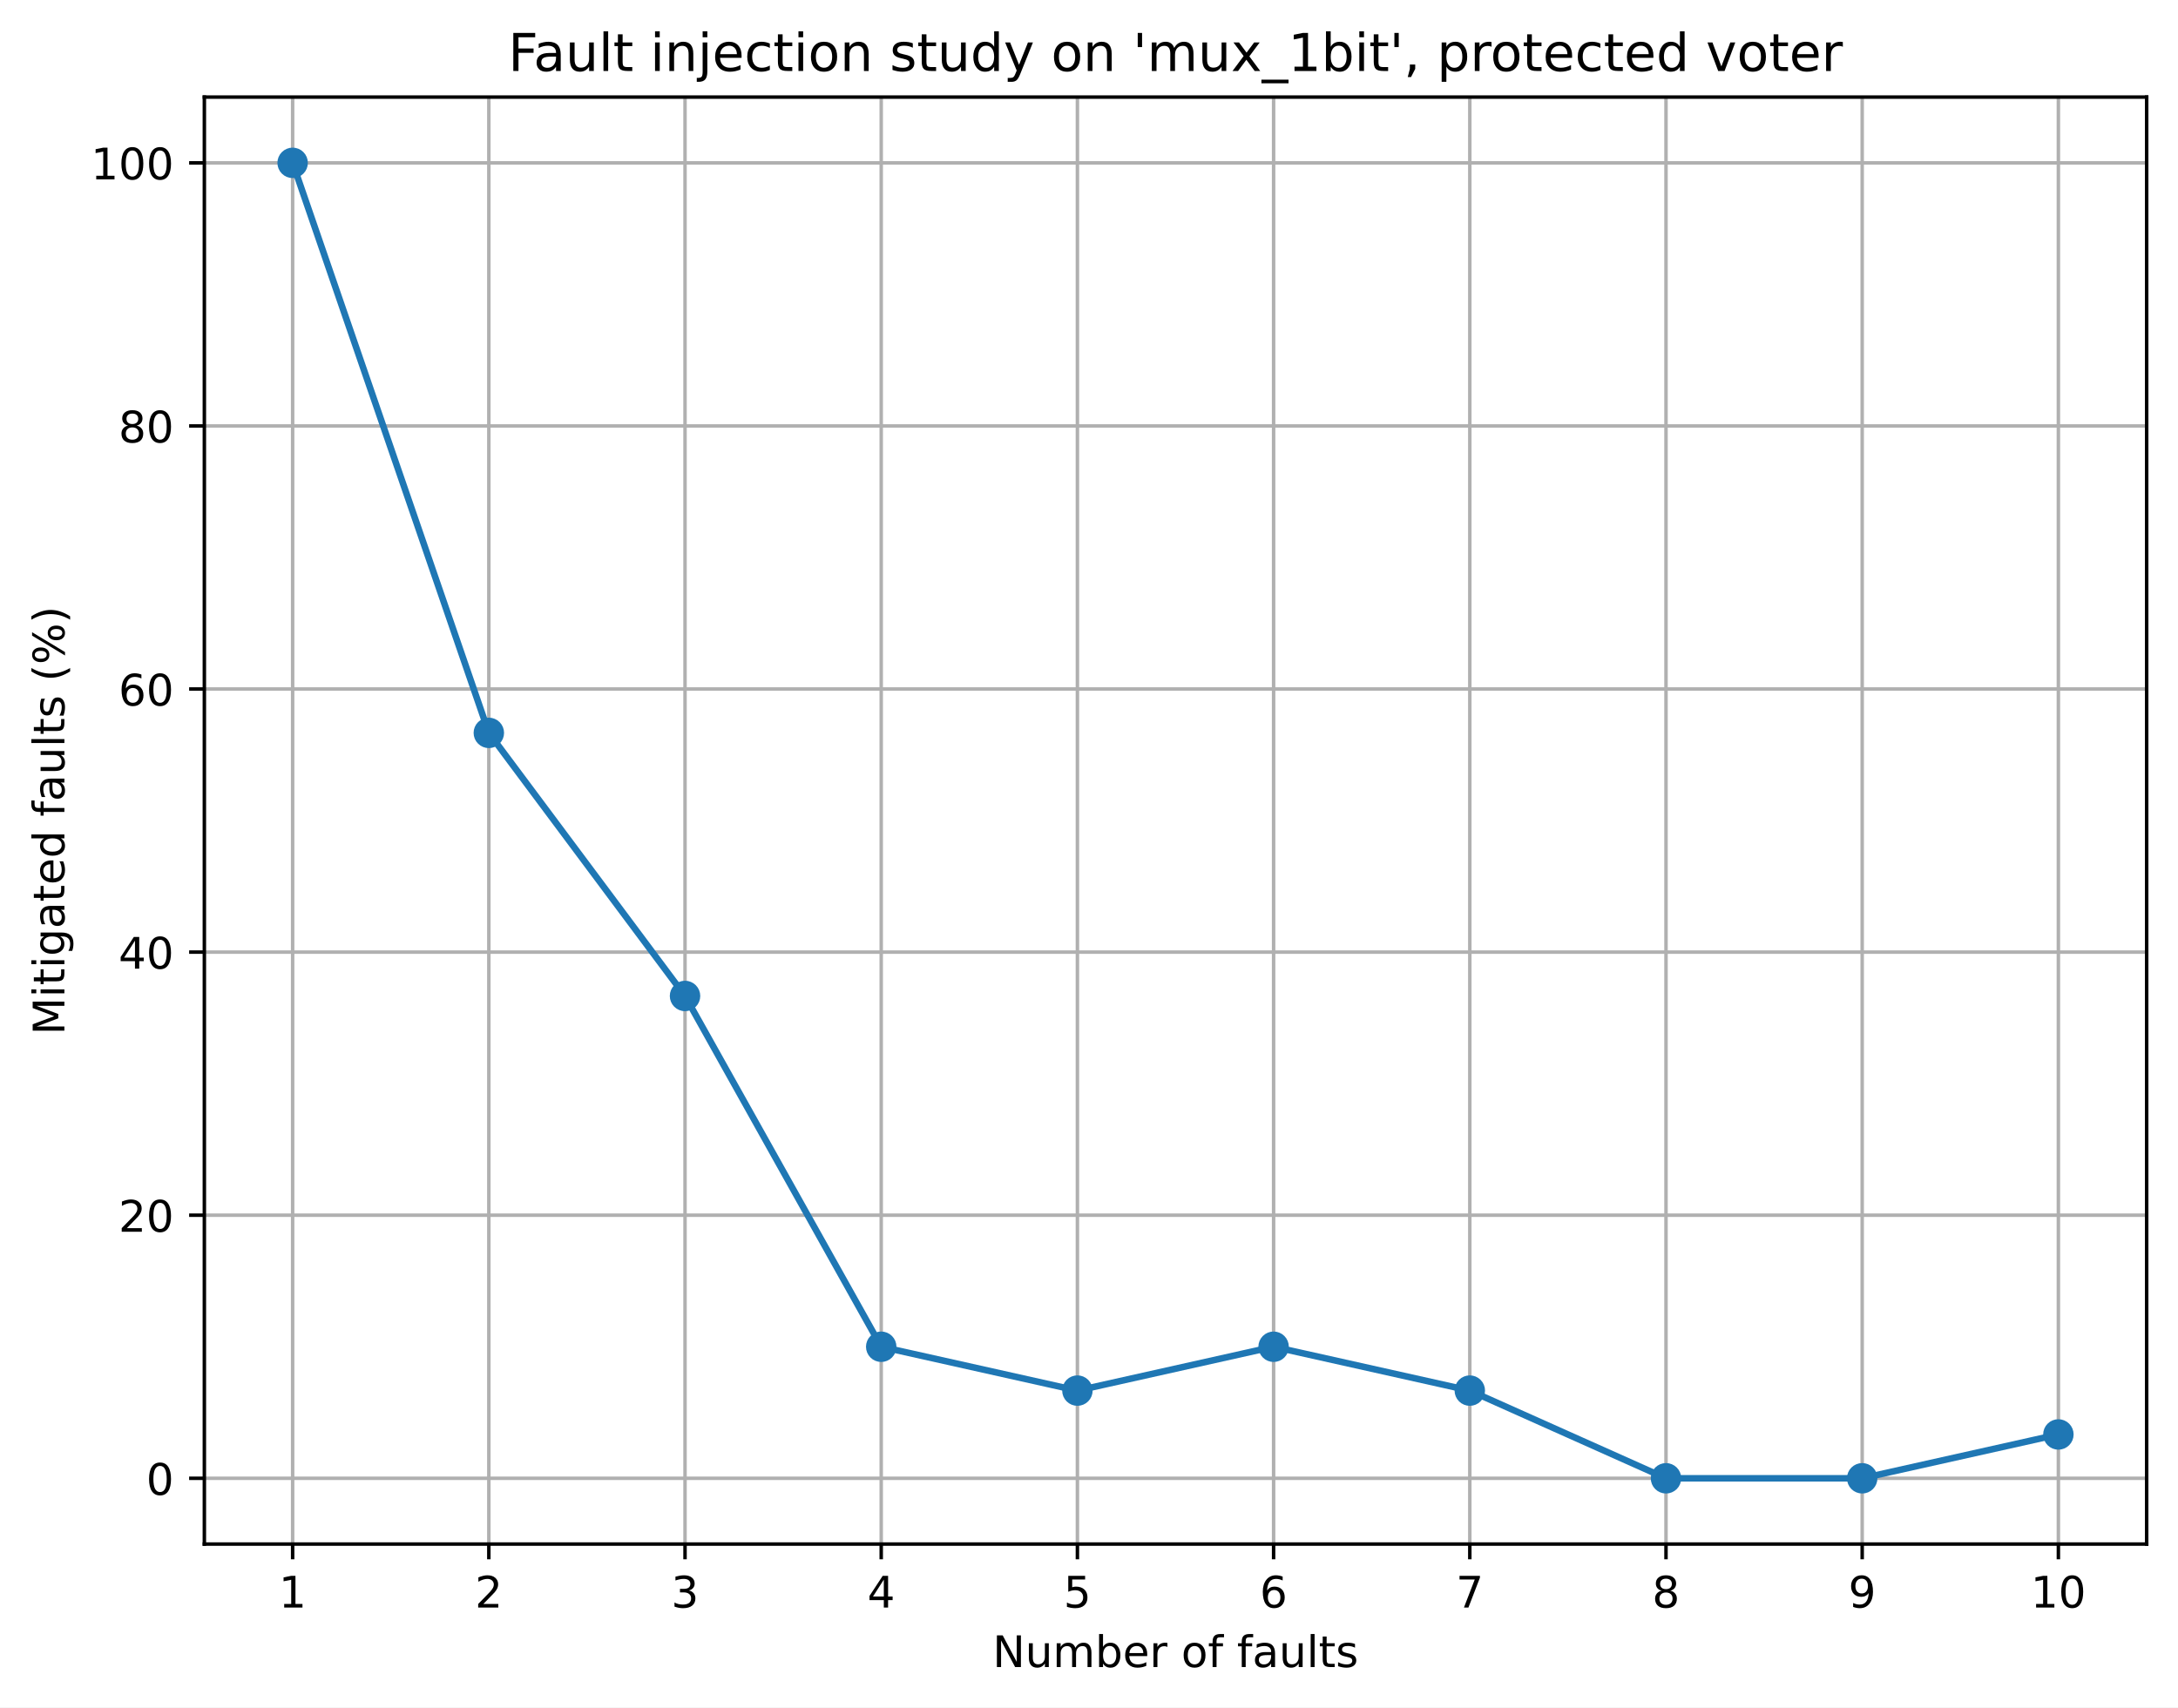
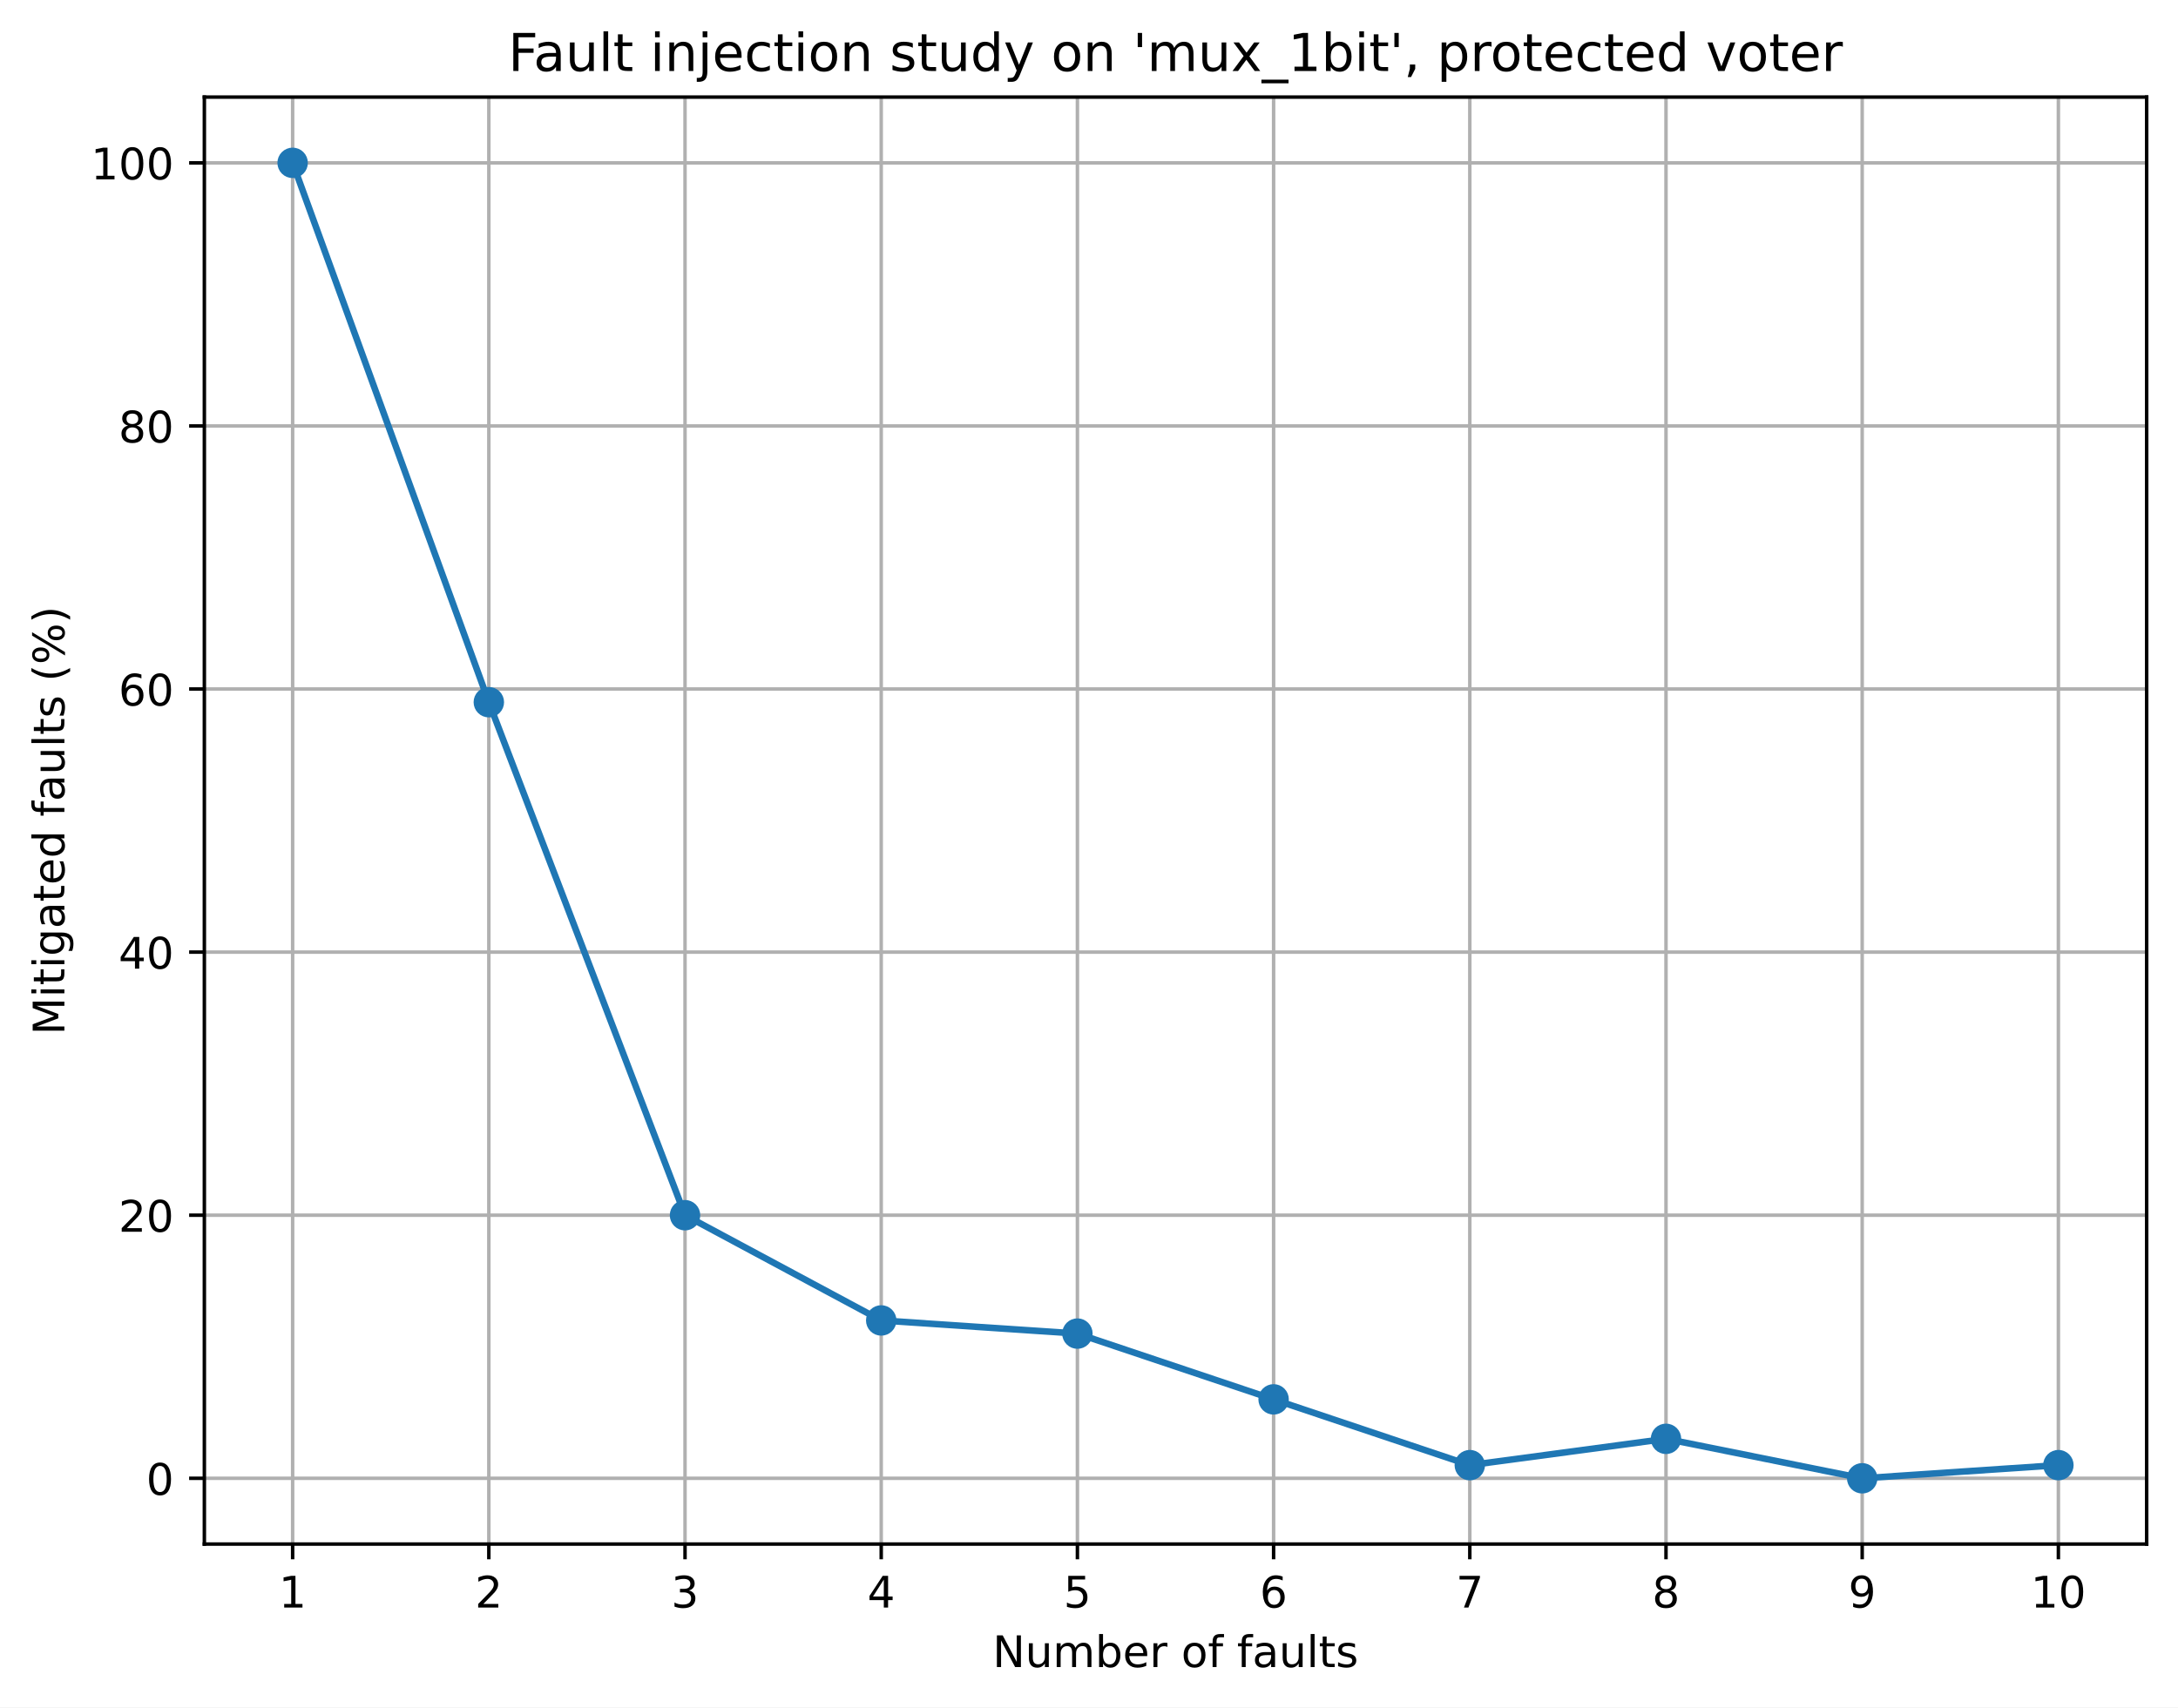
<svg xmlns="http://www.w3.org/2000/svg" xmlns:xlink="http://www.w3.org/1999/xlink" width="500.566pt" height="392.514pt" viewBox="0 0 500.566 392.514" version="1.1">
  <defs>
    <style type="text/css">*{stroke-linejoin: round; stroke-linecap: butt}</style>
  </defs>
  <g id="figure_1">
    <g id="patch_1">
      <path d="M 0 392.514  L 500.566 392.514  L 500.566 0  L 0 0  z " style="fill: #ffffff" />
    </g>
    <g id="axes_1">
      <g id="patch_2">
        <path d="M 46.966 354.958  L 493.366 354.958  L 493.366 22.318  L 46.966 22.318  z " style="fill: #ffffff" />
      </g>
      <g id="matplotlib.axis_1">
        <g id="xtick_1">
          <g id="line2d_1">
-             <path d="M 67.257 354.958  L 67.257 22.318  " clip-path="url(#p469775ec84)" style="fill: none; stroke: #b0b0b0; stroke-width: 0.8; stroke-linecap: square" />
+             <path d="M 67.257 354.958  L 67.257 22.318  " clip-path="url(#p7117db42a0)" style="fill: none; stroke: #b0b0b0; stroke-width: 0.8; stroke-linecap: square" />
          </g>
          <g id="line2d_2">
            <defs>
-               <path id="meea6e835ab" d="M 0 0  L 0 3.5  " style="stroke: #000000; stroke-width: 0.8" />
+               <path id="m39e5d34ce4" d="M 0 0  L 0 3.5  " style="stroke: #000000; stroke-width: 0.8" />
            </defs>
            <g>
-               <use xlink:href="#meea6e835ab" x="67.257" y="354.958" style="stroke: #000000; stroke-width: 0.8" />
+               <use xlink:href="#m39e5d34ce4" x="67.257" y="354.958" style="stroke: #000000; stroke-width: 0.8" />
            </g>
          </g>
          <g id="text_1">
            <g transform="translate(64.07528 369.5566) scale(0.1 -0.1)">
              <defs>
                <path id="DejaVuSans-31" d="M 794 531  L 1825 531  L 1825 4091  L 703 3866  L 703 4441  L 1819 4666  L 2450 4666  L 2450 531  L 3481 531  L 3481 0  L 794 0  L 794 531  z " transform="scale(0.015625)" />
              </defs>
              <use xlink:href="#DejaVuSans-31" />
            </g>
          </g>
        </g>
        <g id="xtick_2">
          <g id="line2d_3">
-             <path d="M 112.347 354.958  L 112.347 22.318  " clip-path="url(#p469775ec84)" style="fill: none; stroke: #b0b0b0; stroke-width: 0.8; stroke-linecap: square" />
+             <path d="M 112.347 354.958  L 112.347 22.318  " clip-path="url(#p7117db42a0)" style="fill: none; stroke: #b0b0b0; stroke-width: 0.8; stroke-linecap: square" />
          </g>
          <g id="line2d_4">
            <g>
-               <use xlink:href="#meea6e835ab" x="112.347" y="354.958" style="stroke: #000000; stroke-width: 0.8" />
+               <use xlink:href="#m39e5d34ce4" x="112.347" y="354.958" style="stroke: #000000; stroke-width: 0.8" />
            </g>
          </g>
          <g id="text_2">
            <g transform="translate(109.1662 369.5566) scale(0.1 -0.1)">
              <defs>
                <path id="DejaVuSans-32" d="M 1228 531  L 3431 531  L 3431 0  L 469 0  L 469 531  Q 828 903 1448 1529  Q 2069 2156 2228 2338  Q 2531 2678 2651 2914  Q 2772 3150 2772 3378  Q 2772 3750 2511 3984  Q 2250 4219 1831 4219  Q 1534 4219 1204 4116  Q 875 4013 500 3803  L 500 4441  Q 881 4594 1212 4672  Q 1544 4750 1819 4750  Q 2544 4750 2975 4387  Q 3406 4025 3406 3419  Q 3406 3131 3298 2873  Q 3191 2616 2906 2266  Q 2828 2175 2409 1742  Q 1991 1309 1228 531  z " transform="scale(0.015625)" />
              </defs>
              <use xlink:href="#DejaVuSans-32" />
            </g>
          </g>
        </g>
        <g id="xtick_3">
          <g id="line2d_5">
-             <path d="M 157.438 354.958  L 157.438 22.318  " clip-path="url(#p469775ec84)" style="fill: none; stroke: #b0b0b0; stroke-width: 0.8; stroke-linecap: square" />
+             <path d="M 157.438 354.958  L 157.438 22.318  " clip-path="url(#p7117db42a0)" style="fill: none; stroke: #b0b0b0; stroke-width: 0.8; stroke-linecap: square" />
          </g>
          <g id="line2d_6">
            <g>
-               <use xlink:href="#meea6e835ab" x="157.438" y="354.958" style="stroke: #000000; stroke-width: 0.8" />
+               <use xlink:href="#m39e5d34ce4" x="157.438" y="354.958" style="stroke: #000000; stroke-width: 0.8" />
            </g>
          </g>
          <g id="text_3">
            <g transform="translate(154.2571 369.5566) scale(0.1 -0.1)">
              <defs>
                <path id="DejaVuSans-33" d="M 2597 2516  Q 3050 2419 3304 2112  Q 3559 1806 3559 1356  Q 3559 666 3084 287  Q 2609 -91 1734 -91  Q 1441 -91 1130 -33  Q 819 25 488 141  L 488 750  Q 750 597 1062 519  Q 1375 441 1716 441  Q 2309 441 2620 675  Q 2931 909 2931 1356  Q 2931 1769 2642 2001  Q 2353 2234 1838 2234  L 1294 2234  L 1294 2753  L 1863 2753  Q 2328 2753 2575 2939  Q 2822 3125 2822 3475  Q 2822 3834 2567 4026  Q 2313 4219 1838 4219  Q 1578 4219 1281 4162  Q 984 4106 628 3988  L 628 4550  Q 988 4650 1302 4700  Q 1616 4750 1894 4750  Q 2613 4750 3031 4423  Q 3450 4097 3450 3541  Q 3450 3153 3228 2886  Q 3006 2619 2597 2516  z " transform="scale(0.015625)" />
              </defs>
              <use xlink:href="#DejaVuSans-33" />
            </g>
          </g>
        </g>
        <g id="xtick_4">
          <g id="line2d_7">
-             <path d="M 202.529 354.958  L 202.529 22.318  " clip-path="url(#p469775ec84)" style="fill: none; stroke: #b0b0b0; stroke-width: 0.8; stroke-linecap: square" />
+             <path d="M 202.529 354.958  L 202.529 22.318  " clip-path="url(#p7117db42a0)" style="fill: none; stroke: #b0b0b0; stroke-width: 0.8; stroke-linecap: square" />
          </g>
          <g id="line2d_8">
            <g>
-               <use xlink:href="#meea6e835ab" x="202.529" y="354.958" style="stroke: #000000; stroke-width: 0.8" />
+               <use xlink:href="#m39e5d34ce4" x="202.529" y="354.958" style="stroke: #000000; stroke-width: 0.8" />
            </g>
          </g>
          <g id="text_4">
            <g transform="translate(199.348 369.5566) scale(0.1 -0.1)">
              <defs>
                <path id="DejaVuSans-34" d="M 2419 4116  L 825 1625  L 2419 1625  L 2419 4116  z M 2253 4666  L 3047 4666  L 3047 1625  L 3713 1625  L 3713 1100  L 3047 1100  L 3047 0  L 2419 0  L 2419 1100  L 313 1100  L 313 1709  L 2253 4666  z " transform="scale(0.015625)" />
              </defs>
              <use xlink:href="#DejaVuSans-34" />
            </g>
          </g>
        </g>
        <g id="xtick_5">
          <g id="line2d_9">
-             <path d="M 247.62 354.958  L 247.62 22.318  " clip-path="url(#p469775ec84)" style="fill: none; stroke: #b0b0b0; stroke-width: 0.8; stroke-linecap: square" />
+             <path d="M 247.62 354.958  L 247.62 22.318  " clip-path="url(#p7117db42a0)" style="fill: none; stroke: #b0b0b0; stroke-width: 0.8; stroke-linecap: square" />
          </g>
          <g id="line2d_10">
            <g>
-               <use xlink:href="#meea6e835ab" x="247.62" y="354.958" style="stroke: #000000; stroke-width: 0.8" />
+               <use xlink:href="#m39e5d34ce4" x="247.62" y="354.958" style="stroke: #000000; stroke-width: 0.8" />
            </g>
          </g>
          <g id="text_5">
            <g transform="translate(244.4389 369.5566) scale(0.1 -0.1)">
              <defs>
                <path id="DejaVuSans-35" d="M 691 4666  L 3169 4666  L 3169 4134  L 1269 4134  L 1269 2991  Q 1406 3038 1543 3061  Q 1681 3084 1819 3084  Q 2600 3084 3056 2656  Q 3513 2228 3513 1497  Q 3513 744 3044 326  Q 2575 -91 1722 -91  Q 1428 -91 1123 -41  Q 819 9 494 109  L 494 744  Q 775 591 1075 516  Q 1375 441 1709 441  Q 2250 441 2565 725  Q 2881 1009 2881 1497  Q 2881 1984 2565 2268  Q 2250 2553 1709 2553  Q 1456 2553 1204 2497  Q 953 2441 691 2322  L 691 4666  z " transform="scale(0.015625)" />
              </defs>
              <use xlink:href="#DejaVuSans-35" />
            </g>
          </g>
        </g>
        <g id="xtick_6">
          <g id="line2d_11">
-             <path d="M 292.711 354.958  L 292.711 22.318  " clip-path="url(#p469775ec84)" style="fill: none; stroke: #b0b0b0; stroke-width: 0.8; stroke-linecap: square" />
+             <path d="M 292.711 354.958  L 292.711 22.318  " clip-path="url(#p7117db42a0)" style="fill: none; stroke: #b0b0b0; stroke-width: 0.8; stroke-linecap: square" />
          </g>
          <g id="line2d_12">
            <g>
-               <use xlink:href="#meea6e835ab" x="292.711" y="354.958" style="stroke: #000000; stroke-width: 0.8" />
+               <use xlink:href="#m39e5d34ce4" x="292.711" y="354.958" style="stroke: #000000; stroke-width: 0.8" />
            </g>
          </g>
          <g id="text_6">
            <g transform="translate(289.5298 369.5566) scale(0.1 -0.1)">
              <defs>
                <path id="DejaVuSans-36" d="M 2113 2584  Q 1688 2584 1439 2293  Q 1191 2003 1191 1497  Q 1191 994 1439 701  Q 1688 409 2113 409  Q 2538 409 2786 701  Q 3034 994 3034 1497  Q 3034 2003 2786 2293  Q 2538 2584 2113 2584  z M 3366 4563  L 3366 3988  Q 3128 4100 2886 4159  Q 2644 4219 2406 4219  Q 1781 4219 1451 3797  Q 1122 3375 1075 2522  Q 1259 2794 1537 2939  Q 1816 3084 2150 3084  Q 2853 3084 3261 2657  Q 3669 2231 3669 1497  Q 3669 778 3244 343  Q 2819 -91 2113 -91  Q 1303 -91 875 529  Q 447 1150 447 2328  Q 447 3434 972 4092  Q 1497 4750 2381 4750  Q 2619 4750 2861 4703  Q 3103 4656 3366 4563  z " transform="scale(0.015625)" />
              </defs>
              <use xlink:href="#DejaVuSans-36" />
            </g>
          </g>
        </g>
        <g id="xtick_7">
          <g id="line2d_13">
-             <path d="M 337.802 354.958  L 337.802 22.318  " clip-path="url(#p469775ec84)" style="fill: none; stroke: #b0b0b0; stroke-width: 0.8; stroke-linecap: square" />
+             <path d="M 337.802 354.958  L 337.802 22.318  " clip-path="url(#p7117db42a0)" style="fill: none; stroke: #b0b0b0; stroke-width: 0.8; stroke-linecap: square" />
          </g>
          <g id="line2d_14">
            <g>
-               <use xlink:href="#meea6e835ab" x="337.802" y="354.958" style="stroke: #000000; stroke-width: 0.8" />
+               <use xlink:href="#m39e5d34ce4" x="337.802" y="354.958" style="stroke: #000000; stroke-width: 0.8" />
            </g>
          </g>
          <g id="text_7">
            <g transform="translate(334.6207 369.5566) scale(0.1 -0.1)">
              <defs>
                <path id="DejaVuSans-37" d="M 525 4666  L 3525 4666  L 3525 4397  L 1831 0  L 1172 0  L 2766 4134  L 525 4134  L 525 4666  z " transform="scale(0.015625)" />
              </defs>
              <use xlink:href="#DejaVuSans-37" />
            </g>
          </g>
        </g>
        <g id="xtick_8">
          <g id="line2d_15">
-             <path d="M 382.893 354.958  L 382.893 22.318  " clip-path="url(#p469775ec84)" style="fill: none; stroke: #b0b0b0; stroke-width: 0.8; stroke-linecap: square" />
+             <path d="M 382.893 354.958  L 382.893 22.318  " clip-path="url(#p7117db42a0)" style="fill: none; stroke: #b0b0b0; stroke-width: 0.8; stroke-linecap: square" />
          </g>
          <g id="line2d_16">
            <g>
-               <use xlink:href="#meea6e835ab" x="382.893" y="354.958" style="stroke: #000000; stroke-width: 0.8" />
+               <use xlink:href="#m39e5d34ce4" x="382.893" y="354.958" style="stroke: #000000; stroke-width: 0.8" />
            </g>
          </g>
          <g id="text_8">
            <g transform="translate(379.7116 369.5566) scale(0.1 -0.1)">
              <defs>
                <path id="DejaVuSans-38" d="M 2034 2216  Q 1584 2216 1326 1975  Q 1069 1734 1069 1313  Q 1069 891 1326 650  Q 1584 409 2034 409  Q 2484 409 2743 651  Q 3003 894 3003 1313  Q 3003 1734 2745 1975  Q 2488 2216 2034 2216  z M 1403 2484  Q 997 2584 770 2862  Q 544 3141 544 3541  Q 544 4100 942 4425  Q 1341 4750 2034 4750  Q 2731 4750 3128 4425  Q 3525 4100 3525 3541  Q 3525 3141 3298 2862  Q 3072 2584 2669 2484  Q 3125 2378 3379 2068  Q 3634 1759 3634 1313  Q 3634 634 3220 271  Q 2806 -91 2034 -91  Q 1263 -91 848 271  Q 434 634 434 1313  Q 434 1759 690 2068  Q 947 2378 1403 2484  z M 1172 3481  Q 1172 3119 1398 2916  Q 1625 2713 2034 2713  Q 2441 2713 2670 2916  Q 2900 3119 2900 3481  Q 2900 3844 2670 4047  Q 2441 4250 2034 4250  Q 1625 4250 1398 4047  Q 1172 3844 1172 3481  z " transform="scale(0.015625)" />
              </defs>
              <use xlink:href="#DejaVuSans-38" />
            </g>
          </g>
        </g>
        <g id="xtick_9">
          <g id="line2d_17">
-             <path d="M 427.984 354.958  L 427.984 22.318  " clip-path="url(#p469775ec84)" style="fill: none; stroke: #b0b0b0; stroke-width: 0.8; stroke-linecap: square" />
+             <path d="M 427.984 354.958  L 427.984 22.318  " clip-path="url(#p7117db42a0)" style="fill: none; stroke: #b0b0b0; stroke-width: 0.8; stroke-linecap: square" />
          </g>
          <g id="line2d_18">
            <g>
-               <use xlink:href="#meea6e835ab" x="427.984" y="354.958" style="stroke: #000000; stroke-width: 0.8" />
+               <use xlink:href="#m39e5d34ce4" x="427.984" y="354.958" style="stroke: #000000; stroke-width: 0.8" />
            </g>
          </g>
          <g id="text_9">
            <g transform="translate(424.8026 369.5566) scale(0.1 -0.1)">
              <defs>
                <path id="DejaVuSans-39" d="M 703 97  L 703 672  Q 941 559 1184 500  Q 1428 441 1663 441  Q 2288 441 2617 861  Q 2947 1281 2994 2138  Q 2813 1869 2534 1725  Q 2256 1581 1919 1581  Q 1219 1581 811 2004  Q 403 2428 403 3163  Q 403 3881 828 4315  Q 1253 4750 1959 4750  Q 2769 4750 3195 4129  Q 3622 3509 3622 2328  Q 3622 1225 3098 567  Q 2575 -91 1691 -91  Q 1453 -91 1209 -44  Q 966 3 703 97  z M 1959 2075  Q 2384 2075 2632 2365  Q 2881 2656 2881 3163  Q 2881 3666 2632 3958  Q 2384 4250 1959 4250  Q 1534 4250 1286 3958  Q 1038 3666 1038 3163  Q 1038 2656 1286 2365  Q 1534 2075 1959 2075  z " transform="scale(0.015625)" />
              </defs>
              <use xlink:href="#DejaVuSans-39" />
            </g>
          </g>
        </g>
        <g id="xtick_10">
          <g id="line2d_19">
-             <path d="M 473.075 354.958  L 473.075 22.318  " clip-path="url(#p469775ec84)" style="fill: none; stroke: #b0b0b0; stroke-width: 0.8; stroke-linecap: square" />
+             <path d="M 473.075 354.958  L 473.075 22.318  " clip-path="url(#p7117db42a0)" style="fill: none; stroke: #b0b0b0; stroke-width: 0.8; stroke-linecap: square" />
          </g>
          <g id="line2d_20">
            <g>
-               <use xlink:href="#meea6e835ab" x="473.075" y="354.958" style="stroke: #000000; stroke-width: 0.8" />
+               <use xlink:href="#m39e5d34ce4" x="473.075" y="354.958" style="stroke: #000000; stroke-width: 0.8" />
            </g>
          </g>
          <g id="text_10">
            <g transform="translate(466.7122 369.5566) scale(0.1 -0.1)">
              <defs>
                <path id="DejaVuSans-30" d="M 2034 4250  Q 1547 4250 1301 3770  Q 1056 3291 1056 2328  Q 1056 1369 1301 889  Q 1547 409 2034 409  Q 2525 409 2770 889  Q 3016 1369 3016 2328  Q 3016 3291 2770 3770  Q 2525 4250 2034 4250  z M 2034 4750  Q 2819 4750 3233 4129  Q 3647 3509 3647 2328  Q 3647 1150 3233 529  Q 2819 -91 2034 -91  Q 1250 -91 836 529  Q 422 1150 422 2328  Q 422 3509 836 4129  Q 1250 4750 2034 4750  z " transform="scale(0.015625)" />
              </defs>
              <use xlink:href="#DejaVuSans-31" />
              <use xlink:href="#DejaVuSans-30" transform="translate(63.62305 0)" />
            </g>
          </g>
        </g>
        <g id="text_11">
          <g transform="translate(228.1352 383.2347) scale(0.1 -0.1)">
            <defs>
              <path id="DejaVuSans-4e" d="M 628 4666  L 1478 4666  L 3547 763  L 3547 4666  L 4159 4666  L 4159 0  L 3309 0  L 1241 3903  L 1241 0  L 628 0  L 628 4666  z " transform="scale(0.015625)" />
              <path id="DejaVuSans-75" d="M 544 1381  L 544 3500  L 1119 3500  L 1119 1403  Q 1119 906 1312 657  Q 1506 409 1894 409  Q 2359 409 2629 706  Q 2900 1003 2900 1516  L 2900 3500  L 3475 3500  L 3475 0  L 2900 0  L 2900 538  Q 2691 219 2414 64  Q 2138 -91 1772 -91  Q 1169 -91 856 284  Q 544 659 544 1381  z M 1991 3584  L 1991 3584  z " transform="scale(0.015625)" />
              <path id="DejaVuSans-6d" d="M 3328 2828  Q 3544 3216 3844 3400  Q 4144 3584 4550 3584  Q 5097 3584 5394 3201  Q 5691 2819 5691 2113  L 5691 0  L 5113 0  L 5113 2094  Q 5113 2597 4934 2840  Q 4756 3084 4391 3084  Q 3944 3084 3684 2787  Q 3425 2491 3425 1978  L 3425 0  L 2847 0  L 2847 2094  Q 2847 2600 2669 2842  Q 2491 3084 2119 3084  Q 1678 3084 1418 2786  Q 1159 2488 1159 1978  L 1159 0  L 581 0  L 581 3500  L 1159 3500  L 1159 2956  Q 1356 3278 1631 3431  Q 1906 3584 2284 3584  Q 2666 3584 2933 3390  Q 3200 3197 3328 2828  z " transform="scale(0.015625)" />
              <path id="DejaVuSans-62" d="M 3116 1747  Q 3116 2381 2855 2742  Q 2594 3103 2138 3103  Q 1681 3103 1420 2742  Q 1159 2381 1159 1747  Q 1159 1113 1420 752  Q 1681 391 2138 391  Q 2594 391 2855 752  Q 3116 1113 3116 1747  z M 1159 2969  Q 1341 3281 1617 3432  Q 1894 3584 2278 3584  Q 2916 3584 3314 3078  Q 3713 2572 3713 1747  Q 3713 922 3314 415  Q 2916 -91 2278 -91  Q 1894 -91 1617 61  Q 1341 213 1159 525  L 1159 0  L 581 0  L 581 4863  L 1159 4863  L 1159 2969  z " transform="scale(0.015625)" />
              <path id="DejaVuSans-65" d="M 3597 1894  L 3597 1613  L 953 1613  Q 991 1019 1311 708  Q 1631 397 2203 397  Q 2534 397 2845 478  Q 3156 559 3463 722  L 3463 178  Q 3153 47 2828 -22  Q 2503 -91 2169 -91  Q 1331 -91 842 396  Q 353 884 353 1716  Q 353 2575 817 3079  Q 1281 3584 2069 3584  Q 2775 3584 3186 3129  Q 3597 2675 3597 1894  z M 3022 2063  Q 3016 2534 2758 2815  Q 2500 3097 2075 3097  Q 1594 3097 1305 2825  Q 1016 2553 972 2059  L 3022 2063  z " transform="scale(0.015625)" />
              <path id="DejaVuSans-72" d="M 2631 2963  Q 2534 3019 2420 3045  Q 2306 3072 2169 3072  Q 1681 3072 1420 2755  Q 1159 2438 1159 1844  L 1159 0  L 581 0  L 581 3500  L 1159 3500  L 1159 2956  Q 1341 3275 1631 3429  Q 1922 3584 2338 3584  Q 2397 3584 2469 3576  Q 2541 3569 2628 3553  L 2631 2963  z " transform="scale(0.015625)" />
              <path id="DejaVuSans-20" transform="scale(0.015625)" />
              <path id="DejaVuSans-6f" d="M 1959 3097  Q 1497 3097 1228 2736  Q 959 2375 959 1747  Q 959 1119 1226 758  Q 1494 397 1959 397  Q 2419 397 2687 759  Q 2956 1122 2956 1747  Q 2956 2369 2687 2733  Q 2419 3097 1959 3097  z M 1959 3584  Q 2709 3584 3137 3096  Q 3566 2609 3566 1747  Q 3566 888 3137 398  Q 2709 -91 1959 -91  Q 1206 -91 779 398  Q 353 888 353 1747  Q 353 2609 779 3096  Q 1206 3584 1959 3584  z " transform="scale(0.015625)" />
              <path id="DejaVuSans-66" d="M 2375 4863  L 2375 4384  L 1825 4384  Q 1516 4384 1395 4259  Q 1275 4134 1275 3809  L 1275 3500  L 2222 3500  L 2222 3053  L 1275 3053  L 1275 0  L 697 0  L 697 3053  L 147 3053  L 147 3500  L 697 3500  L 697 3744  Q 697 4328 969 4595  Q 1241 4863 1831 4863  L 2375 4863  z " transform="scale(0.015625)" />
              <path id="DejaVuSans-61" d="M 2194 1759  Q 1497 1759 1228 1600  Q 959 1441 959 1056  Q 959 750 1161 570  Q 1363 391 1709 391  Q 2188 391 2477 730  Q 2766 1069 2766 1631  L 2766 1759  L 2194 1759  z M 3341 1997  L 3341 0  L 2766 0  L 2766 531  Q 2569 213 2275 61  Q 1981 -91 1556 -91  Q 1019 -91 701 211  Q 384 513 384 1019  Q 384 1609 779 1909  Q 1175 2209 1959 2209  L 2766 2209  L 2766 2266  Q 2766 2663 2505 2880  Q 2244 3097 1772 3097  Q 1472 3097 1187 3025  Q 903 2953 641 2809  L 641 3341  Q 956 3463 1253 3523  Q 1550 3584 1831 3584  Q 2591 3584 2966 3190  Q 3341 2797 3341 1997  z " transform="scale(0.015625)" />
              <path id="DejaVuSans-6c" d="M 603 4863  L 1178 4863  L 1178 0  L 603 0  L 603 4863  z " transform="scale(0.015625)" />
              <path id="DejaVuSans-74" d="M 1172 4494  L 1172 3500  L 2356 3500  L 2356 3053  L 1172 3053  L 1172 1153  Q 1172 725 1289 603  Q 1406 481 1766 481  L 2356 481  L 2356 0  L 1766 0  Q 1100 0 847 248  Q 594 497 594 1153  L 594 3053  L 172 3053  L 172 3500  L 594 3500  L 594 4494  L 1172 4494  z " transform="scale(0.015625)" />
              <path id="DejaVuSans-73" d="M 2834 3397  L 2834 2853  Q 2591 2978 2328 3040  Q 2066 3103 1784 3103  Q 1356 3103 1142 2972  Q 928 2841 928 2578  Q 928 2378 1081 2264  Q 1234 2150 1697 2047  L 1894 2003  Q 2506 1872 2764 1633  Q 3022 1394 3022 966  Q 3022 478 2636 193  Q 2250 -91 1575 -91  Q 1294 -91 989 -36  Q 684 19 347 128  L 347 722  Q 666 556 975 473  Q 1284 391 1588 391  Q 1994 391 2212 530  Q 2431 669 2431 922  Q 2431 1156 2273 1281  Q 2116 1406 1581 1522  L 1381 1569  Q 847 1681 609 1914  Q 372 2147 372 2553  Q 372 3047 722 3315  Q 1072 3584 1716 3584  Q 2034 3584 2315 3537  Q 2597 3491 2834 3397  z " transform="scale(0.015625)" />
            </defs>
            <use xlink:href="#DejaVuSans-4e" />
            <use xlink:href="#DejaVuSans-75" transform="translate(74.80469 0)" />
            <use xlink:href="#DejaVuSans-6d" transform="translate(138.1836 0)" />
            <use xlink:href="#DejaVuSans-62" transform="translate(235.5957 0)" />
            <use xlink:href="#DejaVuSans-65" transform="translate(299.0723 0)" />
            <use xlink:href="#DejaVuSans-72" transform="translate(360.5957 0)" />
            <use xlink:href="#DejaVuSans-20" transform="translate(401.709 0)" />
            <use xlink:href="#DejaVuSans-6f" transform="translate(433.4961 0)" />
            <use xlink:href="#DejaVuSans-66" transform="translate(494.6777 0)" />
            <use xlink:href="#DejaVuSans-20" transform="translate(529.8828 0)" />
            <use xlink:href="#DejaVuSans-66" transform="translate(561.6699 0)" />
            <use xlink:href="#DejaVuSans-61" transform="translate(596.875 0)" />
            <use xlink:href="#DejaVuSans-75" transform="translate(658.1543 0)" />
            <use xlink:href="#DejaVuSans-6c" transform="translate(721.5332 0)" />
            <use xlink:href="#DejaVuSans-74" transform="translate(749.3164 0)" />
            <use xlink:href="#DejaVuSans-73" transform="translate(788.5254 0)" />
          </g>
        </g>
      </g>
      <g id="matplotlib.axis_2">
        <g id="ytick_1">
          <g id="line2d_21">
-             <path d="M 46.966 339.838  L 493.366 339.838  " clip-path="url(#p469775ec84)" style="fill: none; stroke: #b0b0b0; stroke-width: 0.8; stroke-linecap: square" />
+             <path d="M 46.966 339.838  L 493.366 339.838  " clip-path="url(#p7117db42a0)" style="fill: none; stroke: #b0b0b0; stroke-width: 0.8; stroke-linecap: square" />
          </g>
          <g id="line2d_22">
            <defs>
-               <path id="mea876e8b9d" d="M 0 0  L -3.5 0  " style="stroke: #000000; stroke-width: 0.8" />
+               <path id="m5b4df32e10" d="M 0 0  L -3.5 0  " style="stroke: #000000; stroke-width: 0.8" />
            </defs>
            <g>
-               <use xlink:href="#mea876e8b9d" x="46.966" y="339.838" style="stroke: #000000; stroke-width: 0.8" />
+               <use xlink:href="#m5b4df32e10" x="46.966" y="339.838" style="stroke: #000000; stroke-width: 0.8" />
            </g>
          </g>
          <g id="text_12">
            <g transform="translate(33.60312 343.6373) scale(0.1 -0.1)">
              <use xlink:href="#DejaVuSans-30" />
            </g>
          </g>
        </g>
        <g id="ytick_2">
          <g id="line2d_23">
-             <path d="M 46.966 279.358  L 493.366 279.358  " clip-path="url(#p469775ec84)" style="fill: none; stroke: #b0b0b0; stroke-width: 0.8; stroke-linecap: square" />
+             <path d="M 46.966 279.358  L 493.366 279.358  " clip-path="url(#p7117db42a0)" style="fill: none; stroke: #b0b0b0; stroke-width: 0.8; stroke-linecap: square" />
          </g>
          <g id="line2d_24">
            <g>
-               <use xlink:href="#mea876e8b9d" x="46.966" y="279.358" style="stroke: #000000; stroke-width: 0.8" />
+               <use xlink:href="#m5b4df32e10" x="46.966" y="279.358" style="stroke: #000000; stroke-width: 0.8" />
            </g>
          </g>
          <g id="text_13">
            <g transform="translate(27.24063 283.1573) scale(0.1 -0.1)">
              <use xlink:href="#DejaVuSans-32" />
              <use xlink:href="#DejaVuSans-30" transform="translate(63.62305 0)" />
            </g>
          </g>
        </g>
        <g id="ytick_3">
          <g id="line2d_25">
-             <path d="M 46.966 218.878  L 493.366 218.878  " clip-path="url(#p469775ec84)" style="fill: none; stroke: #b0b0b0; stroke-width: 0.8; stroke-linecap: square" />
+             <path d="M 46.966 218.878  L 493.366 218.878  " clip-path="url(#p7117db42a0)" style="fill: none; stroke: #b0b0b0; stroke-width: 0.8; stroke-linecap: square" />
          </g>
          <g id="line2d_26">
            <g>
-               <use xlink:href="#mea876e8b9d" x="46.966" y="218.878" style="stroke: #000000; stroke-width: 0.8" />
+               <use xlink:href="#m5b4df32e10" x="46.966" y="218.878" style="stroke: #000000; stroke-width: 0.8" />
            </g>
          </g>
          <g id="text_14">
            <g transform="translate(27.24063 222.6773) scale(0.1 -0.1)">
              <use xlink:href="#DejaVuSans-34" />
              <use xlink:href="#DejaVuSans-30" transform="translate(63.62305 0)" />
            </g>
          </g>
        </g>
        <g id="ytick_4">
          <g id="line2d_27">
-             <path d="M 46.966 158.398  L 493.366 158.398  " clip-path="url(#p469775ec84)" style="fill: none; stroke: #b0b0b0; stroke-width: 0.8; stroke-linecap: square" />
+             <path d="M 46.966 158.398  L 493.366 158.398  " clip-path="url(#p7117db42a0)" style="fill: none; stroke: #b0b0b0; stroke-width: 0.8; stroke-linecap: square" />
          </g>
          <g id="line2d_28">
            <g>
-               <use xlink:href="#mea876e8b9d" x="46.966" y="158.398" style="stroke: #000000; stroke-width: 0.8" />
+               <use xlink:href="#m5b4df32e10" x="46.966" y="158.398" style="stroke: #000000; stroke-width: 0.8" />
            </g>
          </g>
          <g id="text_15">
            <g transform="translate(27.24063 162.1973) scale(0.1 -0.1)">
              <use xlink:href="#DejaVuSans-36" />
              <use xlink:href="#DejaVuSans-30" transform="translate(63.62305 0)" />
            </g>
          </g>
        </g>
        <g id="ytick_5">
          <g id="line2d_29">
-             <path d="M 46.966 97.918  L 493.366 97.918  " clip-path="url(#p469775ec84)" style="fill: none; stroke: #b0b0b0; stroke-width: 0.8; stroke-linecap: square" />
+             <path d="M 46.966 97.918  L 493.366 97.918  " clip-path="url(#p7117db42a0)" style="fill: none; stroke: #b0b0b0; stroke-width: 0.8; stroke-linecap: square" />
          </g>
          <g id="line2d_30">
            <g>
-               <use xlink:href="#mea876e8b9d" x="46.966" y="97.918" style="stroke: #000000; stroke-width: 0.8" />
+               <use xlink:href="#m5b4df32e10" x="46.966" y="97.918" style="stroke: #000000; stroke-width: 0.8" />
            </g>
          </g>
          <g id="text_16">
            <g transform="translate(27.24063 101.7173) scale(0.1 -0.1)">
              <use xlink:href="#DejaVuSans-38" />
              <use xlink:href="#DejaVuSans-30" transform="translate(63.62305 0)" />
            </g>
          </g>
        </g>
        <g id="ytick_6">
          <g id="line2d_31">
-             <path d="M 46.966 37.438  L 493.366 37.438  " clip-path="url(#p469775ec84)" style="fill: none; stroke: #b0b0b0; stroke-width: 0.8; stroke-linecap: square" />
+             <path d="M 46.966 37.438  L 493.366 37.438  " clip-path="url(#p7117db42a0)" style="fill: none; stroke: #b0b0b0; stroke-width: 0.8; stroke-linecap: square" />
          </g>
          <g id="line2d_32">
            <g>
-               <use xlink:href="#mea876e8b9d" x="46.966" y="37.438" style="stroke: #000000; stroke-width: 0.8" />
+               <use xlink:href="#m5b4df32e10" x="46.966" y="37.438" style="stroke: #000000; stroke-width: 0.8" />
            </g>
          </g>
          <g id="text_17">
            <g transform="translate(20.87813 41.23734) scale(0.1 -0.1)">
              <use xlink:href="#DejaVuSans-31" />
              <use xlink:href="#DejaVuSans-30" transform="translate(63.62305 0)" />
              <use xlink:href="#DejaVuSans-30" transform="translate(127.2461 0)" />
            </g>
          </g>
        </g>
        <g id="text_18">
          <g transform="translate(14.79844 237.917) rotate(-90) scale(0.1 -0.1)">
            <defs>
              <path id="DejaVuSans-4d" d="M 628 4666  L 1569 4666  L 2759 1491  L 3956 4666  L 4897 4666  L 4897 0  L 4281 0  L 4281 4097  L 3078 897  L 2444 897  L 1241 4097  L 1241 0  L 628 0  L 628 4666  z " transform="scale(0.015625)" />
              <path id="DejaVuSans-69" d="M 603 3500  L 1178 3500  L 1178 0  L 603 0  L 603 3500  z M 603 4863  L 1178 4863  L 1178 4134  L 603 4134  L 603 4863  z " transform="scale(0.015625)" />
              <path id="DejaVuSans-67" d="M 2906 1791  Q 2906 2416 2648 2759  Q 2391 3103 1925 3103  Q 1463 3103 1205 2759  Q 947 2416 947 1791  Q 947 1169 1205 825  Q 1463 481 1925 481  Q 2391 481 2648 825  Q 2906 1169 2906 1791  z M 3481 434  Q 3481 -459 3084 -895  Q 2688 -1331 1869 -1331  Q 1566 -1331 1297 -1286  Q 1028 -1241 775 -1147  L 775 -588  Q 1028 -725 1275 -790  Q 1522 -856 1778 -856  Q 2344 -856 2625 -561  Q 2906 -266 2906 331  L 2906 616  Q 2728 306 2450 153  Q 2172 0 1784 0  Q 1141 0 747 490  Q 353 981 353 1791  Q 353 2603 747 3093  Q 1141 3584 1784 3584  Q 2172 3584 2450 3431  Q 2728 3278 2906 2969  L 2906 3500  L 3481 3500  L 3481 434  z " transform="scale(0.015625)" />
              <path id="DejaVuSans-64" d="M 2906 2969  L 2906 4863  L 3481 4863  L 3481 0  L 2906 0  L 2906 525  Q 2725 213 2448 61  Q 2172 -91 1784 -91  Q 1150 -91 751 415  Q 353 922 353 1747  Q 353 2572 751 3078  Q 1150 3584 1784 3584  Q 2172 3584 2448 3432  Q 2725 3281 2906 2969  z M 947 1747  Q 947 1113 1208 752  Q 1469 391 1925 391  Q 2381 391 2643 752  Q 2906 1113 2906 1747  Q 2906 2381 2643 2742  Q 2381 3103 1925 3103  Q 1469 3103 1208 2742  Q 947 2381 947 1747  z " transform="scale(0.015625)" />
              <path id="DejaVuSans-28" d="M 1984 4856  Q 1566 4138 1362 3434  Q 1159 2731 1159 2009  Q 1159 1288 1364 580  Q 1569 -128 1984 -844  L 1484 -844  Q 1016 -109 783 600  Q 550 1309 550 2009  Q 550 2706 781 3412  Q 1013 4119 1484 4856  L 1984 4856  z " transform="scale(0.015625)" />
              <path id="DejaVuSans-25" d="M 4653 2053  Q 4381 2053 4226 1822  Q 4072 1591 4072 1178  Q 4072 772 4226 539  Q 4381 306 4653 306  Q 4919 306 5073 539  Q 5228 772 5228 1178  Q 5228 1588 5073 1820  Q 4919 2053 4653 2053  z M 4653 2450  Q 5147 2450 5437 2106  Q 5728 1763 5728 1178  Q 5728 594 5436 251  Q 5144 -91 4653 -91  Q 4153 -91 3862 251  Q 3572 594 3572 1178  Q 3572 1766 3864 2108  Q 4156 2450 4653 2450  z M 1428 4353  Q 1159 4353 1004 4120  Q 850 3888 850 3481  Q 850 3069 1003 2837  Q 1156 2606 1428 2606  Q 1700 2606 1854 2837  Q 2009 3069 2009 3481  Q 2009 3884 1853 4118  Q 1697 4353 1428 4353  z M 4250 4750  L 4750 4750  L 1831 -91  L 1331 -91  L 4250 4750  z M 1428 4750  Q 1922 4750 2215 4408  Q 2509 4066 2509 3481  Q 2509 2891 2217 2550  Q 1925 2209 1428 2209  Q 931 2209 642 2551  Q 353 2894 353 3481  Q 353 4063 643 4406  Q 934 4750 1428 4750  z " transform="scale(0.015625)" />
              <path id="DejaVuSans-29" d="M 513 4856  L 1013 4856  Q 1481 4119 1714 3412  Q 1947 2706 1947 2009  Q 1947 1309 1714 600  Q 1481 -109 1013 -844  L 513 -844  Q 928 -128 1133 580  Q 1338 1288 1338 2009  Q 1338 2731 1133 3434  Q 928 4138 513 4856  z " transform="scale(0.015625)" />
            </defs>
            <use xlink:href="#DejaVuSans-4d" />
            <use xlink:href="#DejaVuSans-69" transform="translate(86.2793 0)" />
            <use xlink:href="#DejaVuSans-74" transform="translate(114.0625 0)" />
            <use xlink:href="#DejaVuSans-69" transform="translate(153.2715 0)" />
            <use xlink:href="#DejaVuSans-67" transform="translate(181.0547 0)" />
            <use xlink:href="#DejaVuSans-61" transform="translate(244.5312 0)" />
            <use xlink:href="#DejaVuSans-74" transform="translate(305.8105 0)" />
            <use xlink:href="#DejaVuSans-65" transform="translate(345.0195 0)" />
            <use xlink:href="#DejaVuSans-64" transform="translate(406.543 0)" />
            <use xlink:href="#DejaVuSans-20" transform="translate(470.0195 0)" />
            <use xlink:href="#DejaVuSans-66" transform="translate(501.8066 0)" />
            <use xlink:href="#DejaVuSans-61" transform="translate(537.0117 0)" />
            <use xlink:href="#DejaVuSans-75" transform="translate(598.291 0)" />
            <use xlink:href="#DejaVuSans-6c" transform="translate(661.6699 0)" />
            <use xlink:href="#DejaVuSans-74" transform="translate(689.4531 0)" />
            <use xlink:href="#DejaVuSans-73" transform="translate(728.6621 0)" />
            <use xlink:href="#DejaVuSans-20" transform="translate(780.7617 0)" />
            <use xlink:href="#DejaVuSans-28" transform="translate(812.5488 0)" />
            <use xlink:href="#DejaVuSans-25" transform="translate(851.5625 0)" />
            <use xlink:href="#DejaVuSans-29" transform="translate(946.582 0)" />
          </g>
        </g>
      </g>
      <g id="line2d_33">
-         <path d="M 67.257 37.438  L 112.347 168.478  L 157.438 228.958  L 202.529 309.598  L 247.62 319.678  L 292.711 309.598  L 337.802 319.678  L 382.893 339.838  L 427.984 339.838  L 473.075 329.758  " clip-path="url(#p469775ec84)" style="fill: none; stroke: #1f77b4; stroke-width: 1.5; stroke-linecap: square" />
+         <path d="M 67.257 37.438  L 112.347 161.422  L 157.438 279.358  L 202.529 303.55  L 247.62 306.574  L 292.711 321.694  L 337.802 336.814  L 382.893 330.766  L 427.984 339.838  L 473.075 336.814  " clip-path="url(#p7117db42a0)" style="fill: none; stroke: #1f77b4; stroke-width: 1.5; stroke-linecap: square" />
        <defs>
-           <path id="m68a6a3488d" d="M 0 3  C 0.796 3 1.559 2.684 2.121 2.121  C 2.684 1.559 3 0.796 3 0  C 3 -0.796 2.684 -1.559 2.121 -2.121  C 1.559 -2.684 0.796 -3 0 -3  C -0.796 -3 -1.559 -2.684 -2.121 -2.121  C -2.684 -1.559 -3 -0.796 -3 0  C -3 0.796 -2.684 1.559 -2.121 2.121  C -1.559 2.684 -0.796 3 0 3  z " style="stroke: #1f77b4" />
+           <path id="m9a32423e03" d="M 0 3  C 0.796 3 1.559 2.684 2.121 2.121  C 2.684 1.559 3 0.796 3 0  C 3 -0.796 2.684 -1.559 2.121 -2.121  C 1.559 -2.684 0.796 -3 0 -3  C -0.796 -3 -1.559 -2.684 -2.121 -2.121  C -2.684 -1.559 -3 -0.796 -3 0  C -3 0.796 -2.684 1.559 -2.121 2.121  C -1.559 2.684 -0.796 3 0 3  z " style="stroke: #1f77b4" />
        </defs>
-         <g clip-path="url(#p469775ec84)">
-           <use xlink:href="#m68a6a3488d" x="67.257" y="37.438" style="fill: #1f77b4; stroke: #1f77b4" />
-           <use xlink:href="#m68a6a3488d" x="112.347" y="168.478" style="fill: #1f77b4; stroke: #1f77b4" />
-           <use xlink:href="#m68a6a3488d" x="157.438" y="228.958" style="fill: #1f77b4; stroke: #1f77b4" />
-           <use xlink:href="#m68a6a3488d" x="202.529" y="309.598" style="fill: #1f77b4; stroke: #1f77b4" />
-           <use xlink:href="#m68a6a3488d" x="247.62" y="319.678" style="fill: #1f77b4; stroke: #1f77b4" />
-           <use xlink:href="#m68a6a3488d" x="292.711" y="309.598" style="fill: #1f77b4; stroke: #1f77b4" />
-           <use xlink:href="#m68a6a3488d" x="337.802" y="319.678" style="fill: #1f77b4; stroke: #1f77b4" />
-           <use xlink:href="#m68a6a3488d" x="382.893" y="339.838" style="fill: #1f77b4; stroke: #1f77b4" />
-           <use xlink:href="#m68a6a3488d" x="427.984" y="339.838" style="fill: #1f77b4; stroke: #1f77b4" />
-           <use xlink:href="#m68a6a3488d" x="473.075" y="329.758" style="fill: #1f77b4; stroke: #1f77b4" />
+         <g clip-path="url(#p7117db42a0)">
+           <use xlink:href="#m9a32423e03" x="67.257" y="37.438" style="fill: #1f77b4; stroke: #1f77b4" />
+           <use xlink:href="#m9a32423e03" x="112.347" y="161.422" style="fill: #1f77b4; stroke: #1f77b4" />
+           <use xlink:href="#m9a32423e03" x="157.438" y="279.358" style="fill: #1f77b4; stroke: #1f77b4" />
+           <use xlink:href="#m9a32423e03" x="202.529" y="303.55" style="fill: #1f77b4; stroke: #1f77b4" />
+           <use xlink:href="#m9a32423e03" x="247.62" y="306.574" style="fill: #1f77b4; stroke: #1f77b4" />
+           <use xlink:href="#m9a32423e03" x="292.711" y="321.694" style="fill: #1f77b4; stroke: #1f77b4" />
+           <use xlink:href="#m9a32423e03" x="337.802" y="336.814" style="fill: #1f77b4; stroke: #1f77b4" />
+           <use xlink:href="#m9a32423e03" x="382.893" y="330.766" style="fill: #1f77b4; stroke: #1f77b4" />
+           <use xlink:href="#m9a32423e03" x="427.984" y="339.838" style="fill: #1f77b4; stroke: #1f77b4" />
+           <use xlink:href="#m9a32423e03" x="473.075" y="336.814" style="fill: #1f77b4; stroke: #1f77b4" />
        </g>
      </g>
      <g id="patch_3">
        <path d="M 46.966 354.958  L 46.966 22.318  " style="fill: none; stroke: #000000; stroke-width: 0.8; stroke-linejoin: miter; stroke-linecap: square" />
      </g>
      <g id="patch_4">
        <path d="M 493.366 354.958  L 493.366 22.318  " style="fill: none; stroke: #000000; stroke-width: 0.8; stroke-linejoin: miter; stroke-linecap: square" />
      </g>
      <g id="patch_5">
        <path d="M 46.966 354.958  L 493.366 354.958  " style="fill: none; stroke: #000000; stroke-width: 0.8; stroke-linejoin: miter; stroke-linecap: square" />
      </g>
      <g id="patch_6">
        <path d="M 46.966 22.318  L 493.366 22.318  " style="fill: none; stroke: #000000; stroke-width: 0.8; stroke-linejoin: miter; stroke-linecap: square" />
      </g>
      <g id="text_19">
        <g transform="translate(116.7981 16.31812) scale(0.12 -0.12)">
          <defs>
            <path id="DejaVuSans-46" d="M 628 4666  L 3309 4666  L 3309 4134  L 1259 4134  L 1259 2759  L 3109 2759  L 3109 2228  L 1259 2228  L 1259 0  L 628 0  L 628 4666  z " transform="scale(0.015625)" />
            <path id="DejaVuSans-6e" d="M 3513 2113  L 3513 0  L 2938 0  L 2938 2094  Q 2938 2591 2744 2837  Q 2550 3084 2163 3084  Q 1697 3084 1428 2787  Q 1159 2491 1159 1978  L 1159 0  L 581 0  L 581 3500  L 1159 3500  L 1159 2956  Q 1366 3272 1645 3428  Q 1925 3584 2291 3584  Q 2894 3584 3203 3211  Q 3513 2838 3513 2113  z " transform="scale(0.015625)" />
            <path id="DejaVuSans-6a" d="M 603 3500  L 1178 3500  L 1178 -63  Q 1178 -731 923 -1031  Q 669 -1331 103 -1331  L -116 -1331  L -116 -844  L 38 -844  Q 366 -844 484 -692  Q 603 -541 603 -63  L 603 3500  z M 603 4863  L 1178 4863  L 1178 4134  L 603 4134  L 603 4863  z " transform="scale(0.015625)" />
            <path id="DejaVuSans-63" d="M 3122 3366  L 3122 2828  Q 2878 2963 2633 3030  Q 2388 3097 2138 3097  Q 1578 3097 1268 2742  Q 959 2388 959 1747  Q 959 1106 1268 751  Q 1578 397 2138 397  Q 2388 397 2633 464  Q 2878 531 3122 666  L 3122 134  Q 2881 22 2623 -34  Q 2366 -91 2075 -91  Q 1284 -91 818 406  Q 353 903 353 1747  Q 353 2603 823 3093  Q 1294 3584 2113 3584  Q 2378 3584 2631 3529  Q 2884 3475 3122 3366  z " transform="scale(0.015625)" />
            <path id="DejaVuSans-79" d="M 2059 -325  Q 1816 -950 1584 -1140  Q 1353 -1331 966 -1331  L 506 -1331  L 506 -850  L 844 -850  Q 1081 -850 1212 -737  Q 1344 -625 1503 -206  L 1606 56  L 191 3500  L 800 3500  L 1894 763  L 2988 3500  L 3597 3500  L 2059 -325  z " transform="scale(0.015625)" />
            <path id="DejaVuSans-27" d="M 1147 4666  L 1147 2931  L 616 2931  L 616 4666  L 1147 4666  z " transform="scale(0.015625)" />
            <path id="DejaVuSans-78" d="M 3513 3500  L 2247 1797  L 3578 0  L 2900 0  L 1881 1375  L 863 0  L 184 0  L 1544 1831  L 300 3500  L 978 3500  L 1906 2253  L 2834 3500  L 3513 3500  z " transform="scale(0.015625)" />
            <path id="DejaVuSans-5f" d="M 3263 -1063  L 3263 -1509  L -63 -1509  L -63 -1063  L 3263 -1063  z " transform="scale(0.015625)" />
            <path id="DejaVuSans-2c" d="M 750 794  L 1409 794  L 1409 256  L 897 -744  L 494 -744  L 750 256  L 750 794  z " transform="scale(0.015625)" />
            <path id="DejaVuSans-70" d="M 1159 525  L 1159 -1331  L 581 -1331  L 581 3500  L 1159 3500  L 1159 2969  Q 1341 3281 1617 3432  Q 1894 3584 2278 3584  Q 2916 3584 3314 3078  Q 3713 2572 3713 1747  Q 3713 922 3314 415  Q 2916 -91 2278 -91  Q 1894 -91 1617 61  Q 1341 213 1159 525  z M 3116 1747  Q 3116 2381 2855 2742  Q 2594 3103 2138 3103  Q 1681 3103 1420 2742  Q 1159 2381 1159 1747  Q 1159 1113 1420 752  Q 1681 391 2138 391  Q 2594 391 2855 752  Q 3116 1113 3116 1747  z " transform="scale(0.015625)" />
            <path id="DejaVuSans-76" d="M 191 3500  L 800 3500  L 1894 563  L 2988 3500  L 3597 3500  L 2284 0  L 1503 0  L 191 3500  z " transform="scale(0.015625)" />
          </defs>
          <use xlink:href="#DejaVuSans-46" />
          <use xlink:href="#DejaVuSans-61" transform="translate(48.39453 0)" />
          <use xlink:href="#DejaVuSans-75" transform="translate(109.6738 0)" />
          <use xlink:href="#DejaVuSans-6c" transform="translate(173.0527 0)" />
          <use xlink:href="#DejaVuSans-74" transform="translate(200.8359 0)" />
          <use xlink:href="#DejaVuSans-20" transform="translate(240.0449 0)" />
          <use xlink:href="#DejaVuSans-69" transform="translate(271.832 0)" />
          <use xlink:href="#DejaVuSans-6e" transform="translate(299.6152 0)" />
          <use xlink:href="#DejaVuSans-6a" transform="translate(362.9941 0)" />
          <use xlink:href="#DejaVuSans-65" transform="translate(390.7773 0)" />
          <use xlink:href="#DejaVuSans-63" transform="translate(452.3008 0)" />
          <use xlink:href="#DejaVuSans-74" transform="translate(507.2812 0)" />
          <use xlink:href="#DejaVuSans-69" transform="translate(546.4902 0)" />
          <use xlink:href="#DejaVuSans-6f" transform="translate(574.2734 0)" />
          <use xlink:href="#DejaVuSans-6e" transform="translate(635.4551 0)" />
          <use xlink:href="#DejaVuSans-20" transform="translate(698.834 0)" />
          <use xlink:href="#DejaVuSans-73" transform="translate(730.6211 0)" />
          <use xlink:href="#DejaVuSans-74" transform="translate(782.7207 0)" />
          <use xlink:href="#DejaVuSans-75" transform="translate(821.9297 0)" />
          <use xlink:href="#DejaVuSans-64" transform="translate(885.3086 0)" />
          <use xlink:href="#DejaVuSans-79" transform="translate(948.7852 0)" />
          <use xlink:href="#DejaVuSans-20" transform="translate(1007.965 0)" />
          <use xlink:href="#DejaVuSans-6f" transform="translate(1039.752 0)" />
          <use xlink:href="#DejaVuSans-6e" transform="translate(1100.934 0)" />
          <use xlink:href="#DejaVuSans-20" transform="translate(1164.312 0)" />
          <use xlink:href="#DejaVuSans-27" transform="translate(1196.1 0)" />
          <use xlink:href="#DejaVuSans-6d" transform="translate(1223.59 0)" />
          <use xlink:href="#DejaVuSans-75" transform="translate(1321.002 0)" />
          <use xlink:href="#DejaVuSans-78" transform="translate(1384.381 0)" />
          <use xlink:href="#DejaVuSans-5f" transform="translate(1443.561 0)" />
          <use xlink:href="#DejaVuSans-31" transform="translate(1493.561 0)" />
          <use xlink:href="#DejaVuSans-62" transform="translate(1557.184 0)" />
          <use xlink:href="#DejaVuSans-69" transform="translate(1620.66 0)" />
          <use xlink:href="#DejaVuSans-74" transform="translate(1648.443 0)" />
          <use xlink:href="#DejaVuSans-27" transform="translate(1687.652 0)" />
          <use xlink:href="#DejaVuSans-2c" transform="translate(1715.143 0)" />
          <use xlink:href="#DejaVuSans-20" transform="translate(1746.93 0)" />
          <use xlink:href="#DejaVuSans-70" transform="translate(1778.717 0)" />
          <use xlink:href="#DejaVuSans-72" transform="translate(1842.193 0)" />
          <use xlink:href="#DejaVuSans-6f" transform="translate(1881.057 0)" />
          <use xlink:href="#DejaVuSans-74" transform="translate(1942.238 0)" />
          <use xlink:href="#DejaVuSans-65" transform="translate(1981.447 0)" />
          <use xlink:href="#DejaVuSans-63" transform="translate(2042.971 0)" />
          <use xlink:href="#DejaVuSans-74" transform="translate(2097.951 0)" />
          <use xlink:href="#DejaVuSans-65" transform="translate(2137.16 0)" />
          <use xlink:href="#DejaVuSans-64" transform="translate(2198.684 0)" />
          <use xlink:href="#DejaVuSans-20" transform="translate(2262.16 0)" />
          <use xlink:href="#DejaVuSans-76" transform="translate(2293.947 0)" />
          <use xlink:href="#DejaVuSans-6f" transform="translate(2353.127 0)" />
          <use xlink:href="#DejaVuSans-74" transform="translate(2414.309 0)" />
          <use xlink:href="#DejaVuSans-65" transform="translate(2453.518 0)" />
          <use xlink:href="#DejaVuSans-72" transform="translate(2515.041 0)" />
        </g>
      </g>
    </g>
  </g>
  <defs>
-     <clipPath id="p469775ec84">
+     <clipPath id="p7117db42a0">
      <rect x="46.966" y="22.318" width="446.4" height="332.64" />
    </clipPath>
  </defs>
</svg>
